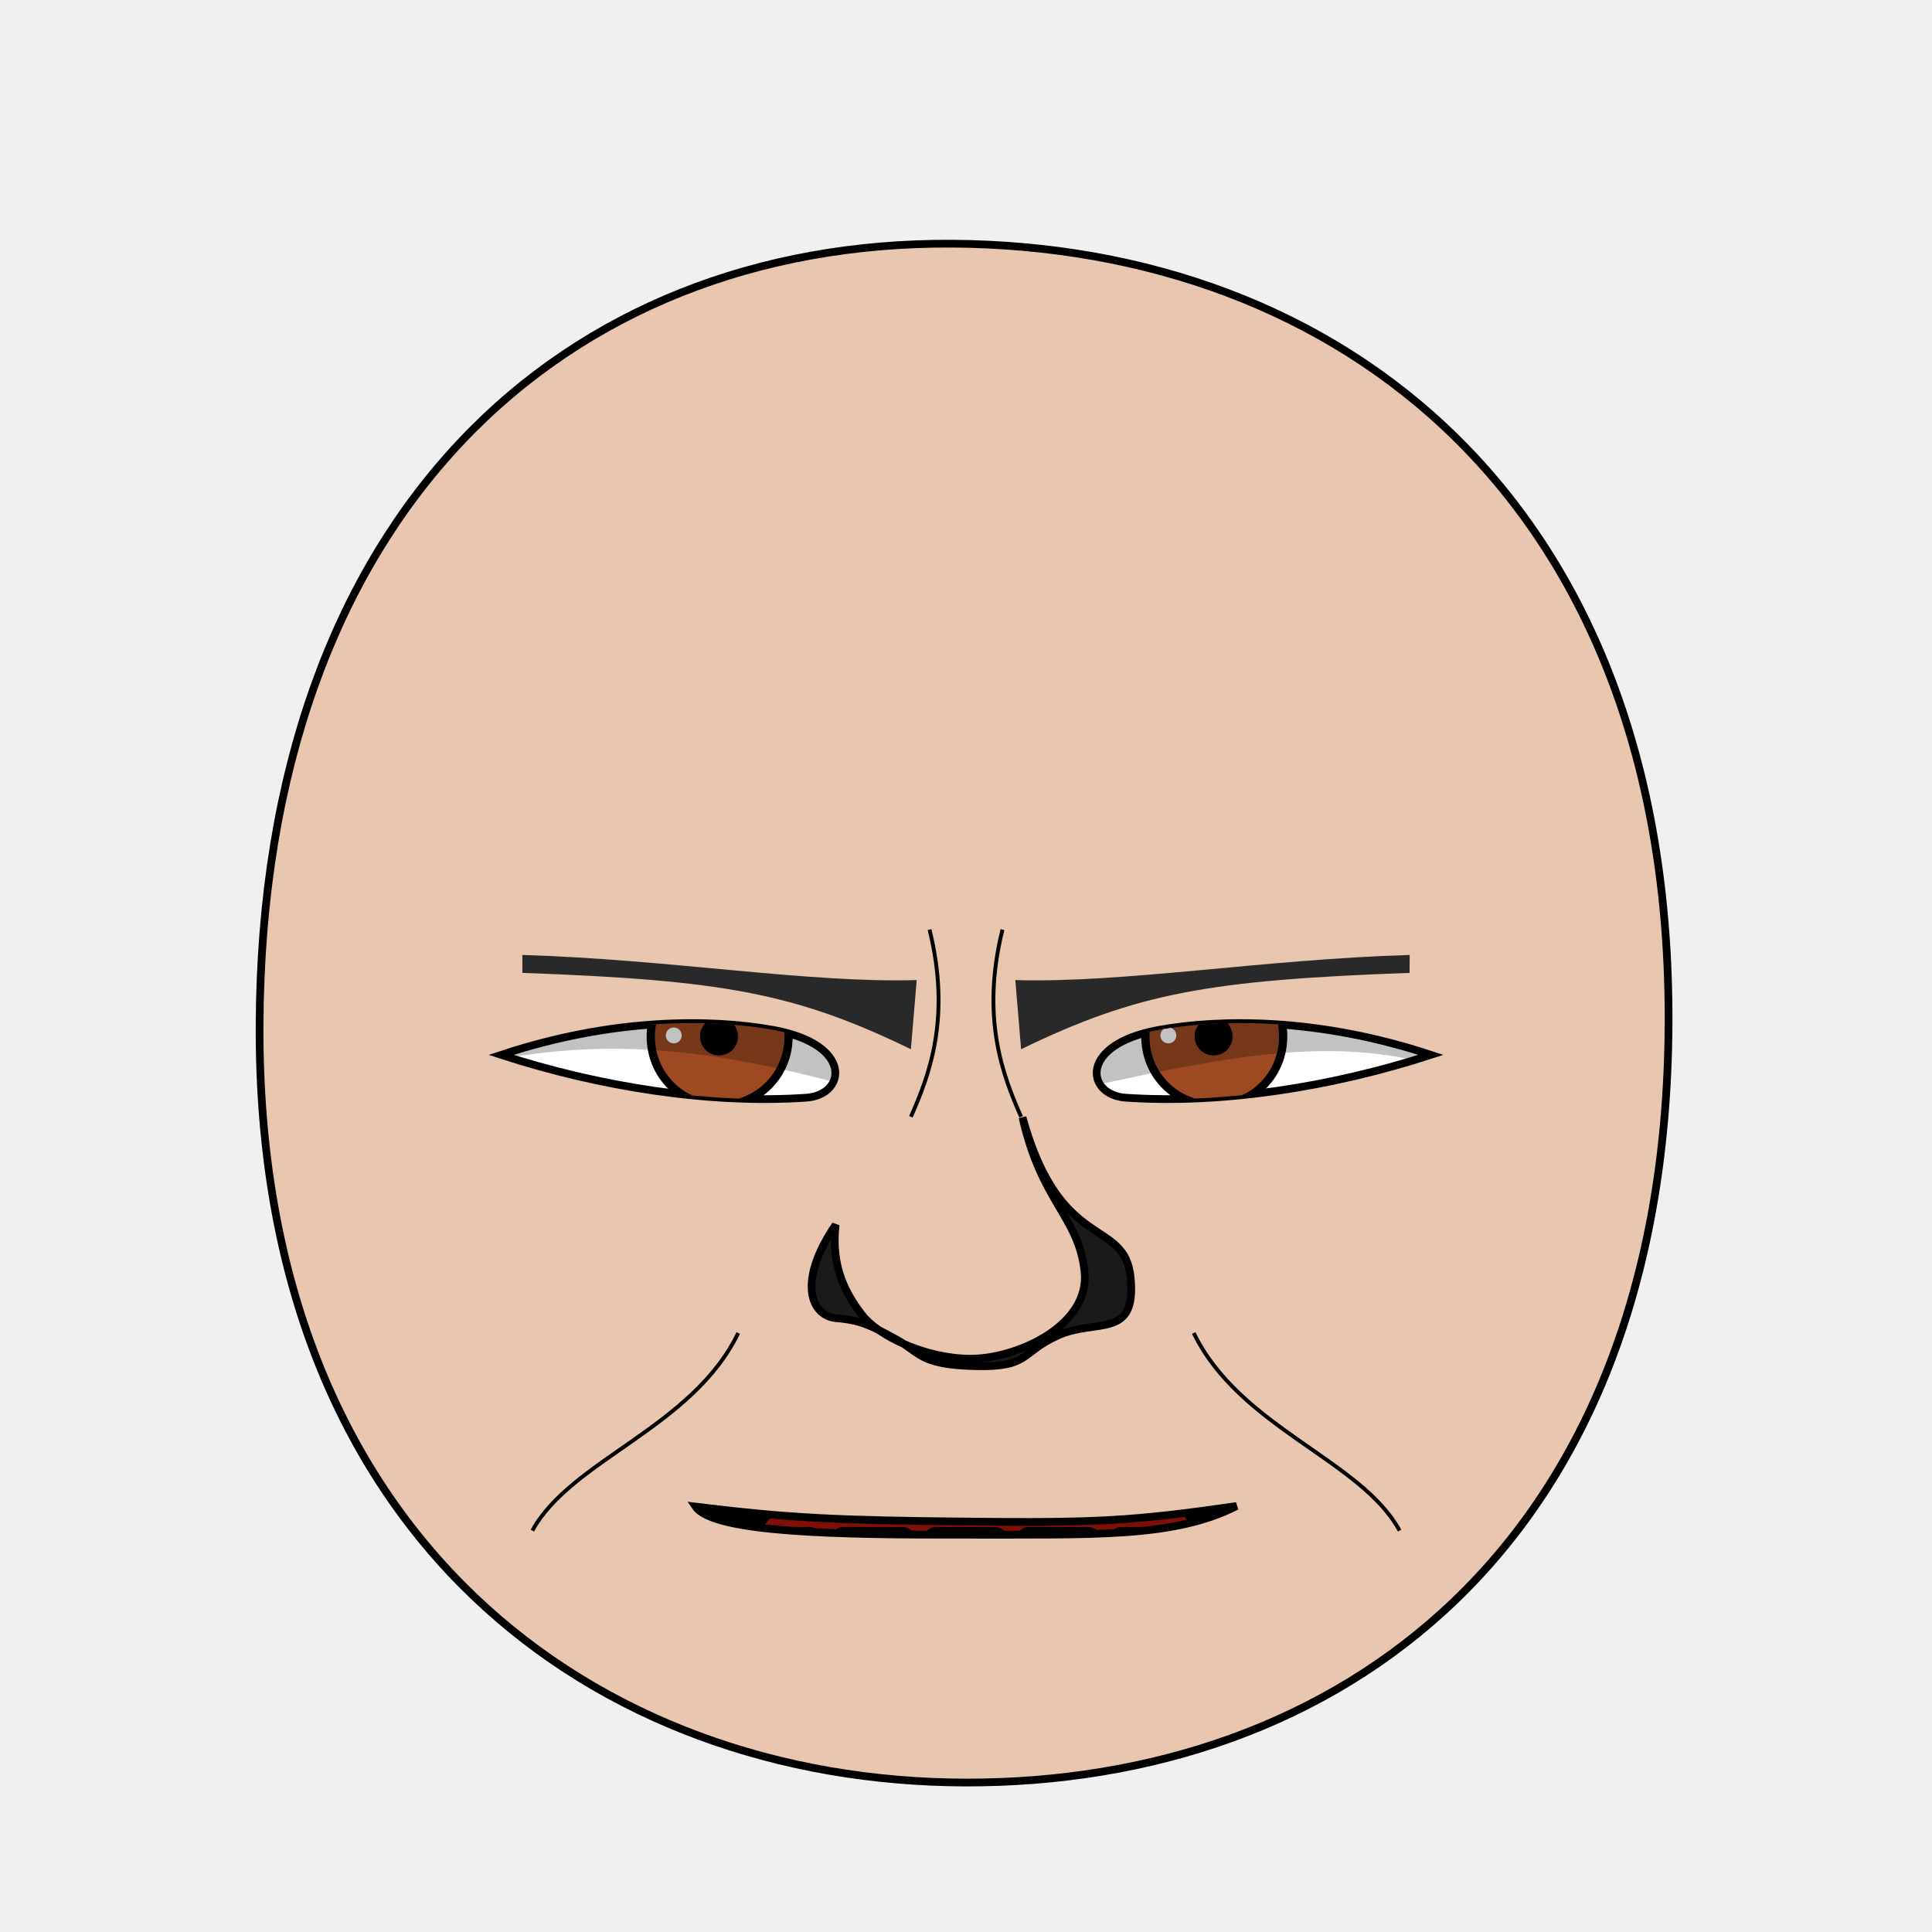
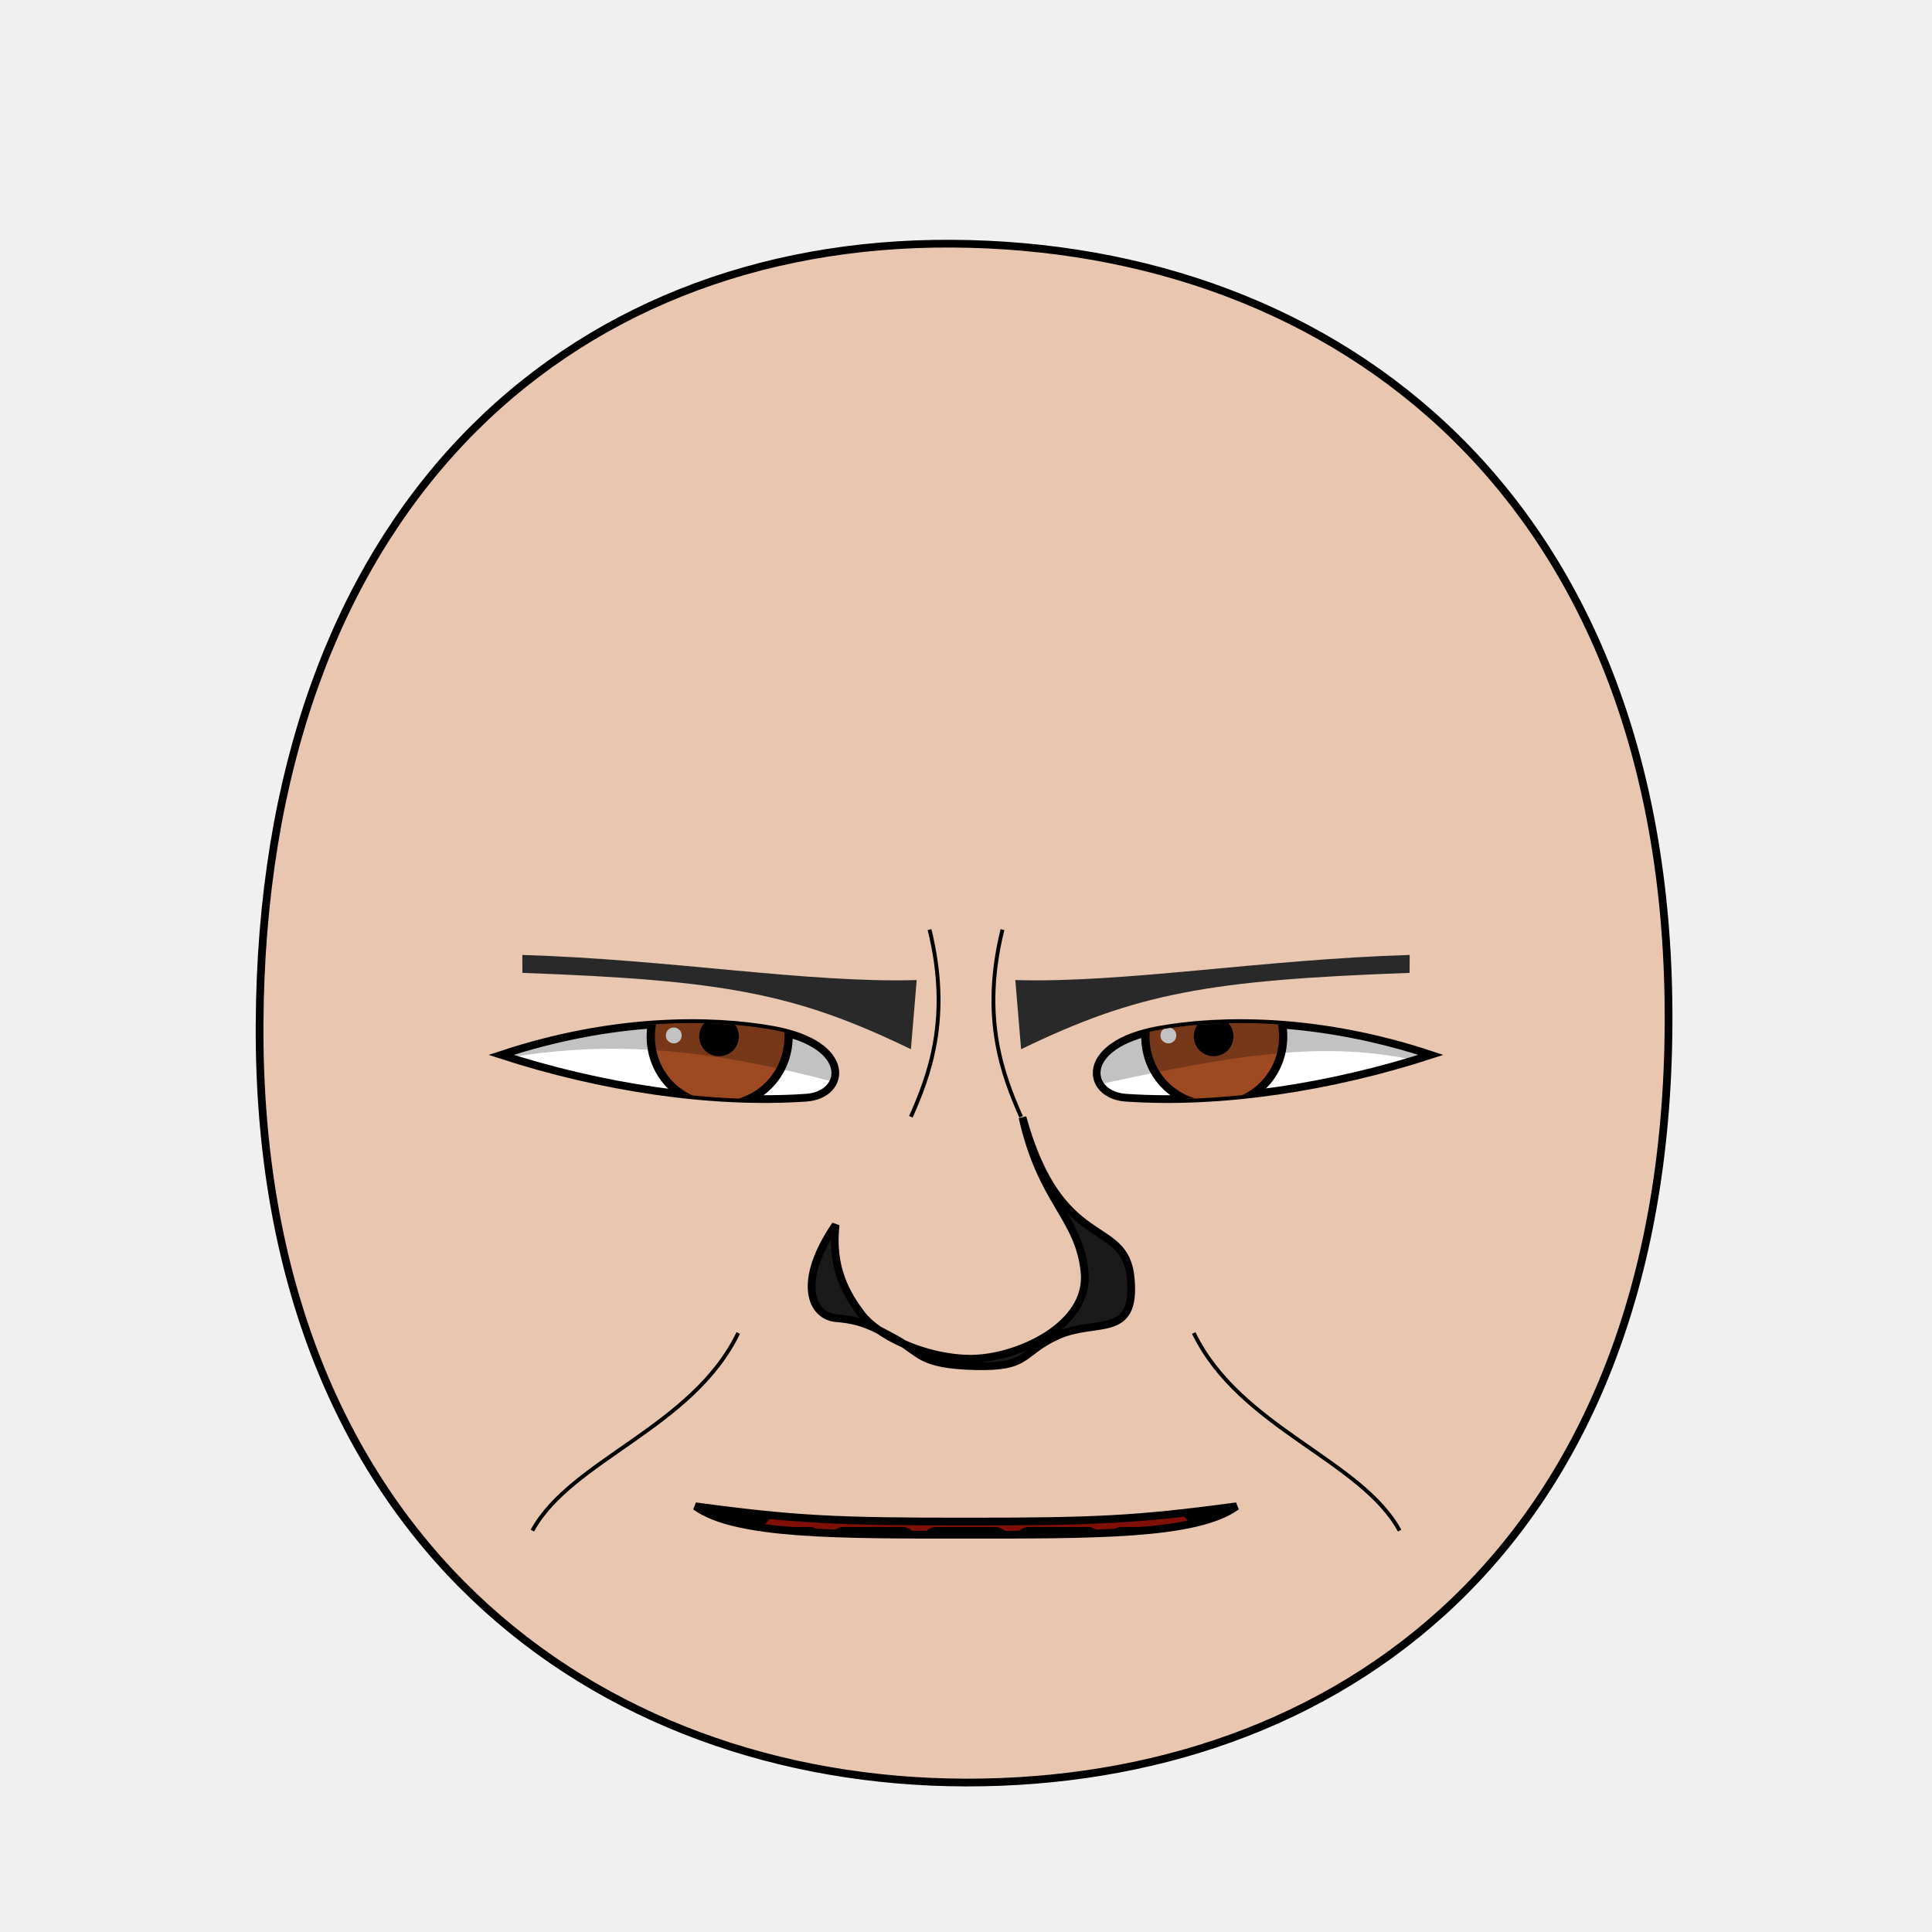
<svg xmlns="http://www.w3.org/2000/svg" xmlns:xlink="http://www.w3.org/1999/xlink" viewBox="0 0 250 250" id="emoticon-front-view" height="100%" width="100%" version="1.1">
  <defs id="defs">
    <clipPath id="clipPath-left-eye">
      <use transform="matrix(1,0,0,1,0,0)" x="0" width="1" xlink:href="#left-eye-outline" height="1" y="0" id="use-left-eye-outline-1">
</use>
    </clipPath>
    <clipPath id="clipPath-right-eye">
      <use transform="matrix(-1,0,0,1,250,0)" id="use-left-eye-outline-2" y="0" height="250" xlink:href="#left-eye-outline" width="250" x="0" morph="fixed">
</use>
    </clipPath>
    <clipPath id="clipPath-mouth" clipPathUnits="userSpaceOnUse">
      <use transform="matrix(1,0,0,1,0,0)" height="250" y="0" x="0" xlink:href="#mouth-outline" id="use-mouth-outline" width="250">
</use>
    </clipPath>
  </defs>
  <g id="head">
    <path d="M 124.98,230.66 C 172.77,230.75 215.51,200.57 215.91,132.64 216.3,64.72 173.26,31.81 123.18,31.53 73.1,31.24 33.88,66.28 33.59,132.64 33.3,199.01 77.19,230.57 124.98,230.66 Z" style="fill:#e9c6af;stroke:#000000;stroke-width:1" id="head-outline">
</path>
  </g>
  <g id="left-eye">
    <path d="M 100.05,133.27 C 110.47,135.15 109.47,141.69 104.34,142.04 91.91,142.9 77.62,140.65 64.84,136.5 79.38,131.68 92.09,131.83 100.05,133.27 Z" style="fill:#ffffff;stroke:#000000;stroke-width:1" id="left-eye-outline">
</path>
    <g clip-path="url(#clipPath-left-eye)" id="left-eyeball">
      <g id="left-lens">
        <path d="M 1,0.5 C 1,0.78 0.78,1 0.5,1 0.22,1 0,0.78 0,0.5 0,0.22 0.22,0 0.5,0 0.78,0 1,0.22 1,0.5 z" transform="matrix(17.83,0,0,17.83,84.21,125.21)" style="fill:#9d4922;stroke:#000000;stroke-width:0.06" id="iris" morph="relative">
</path>
-         <path d="M 1,0.5 C 1,0.78 0.78,1 0.5,1 0.22,1 0,0.78 0,0.5 0,0.22 0.22,0 0.5,0 0.78,0 1,0.22 1,0.5 z" transform="matrix(4.2,0,0,4.2,90.94,132.01)" style="fill:#000000;stroke:#000000;stroke-width:0.17" id="pupil" morph="relative">
+         <path d="M 1,0.5 C 1,0.78 0.78,1 0.5,1 0.22,1 0,0.78 0,0.5 0,0.22 0.22,0 0.5,0 0.78,0 1,0.22 1,0.5 z" transform="matrix(4.38,0,0,4.38,90.85,131.92)" style="fill:#000000;stroke:#000000;stroke-width:0.17" id="pupil" morph="relative">
</path>
        <path d="M 1,0.5 C 1,0.78 0.78,1 0.5,1 0.22,1 0,0.78 0,0.5 0,0.22 0.22,0 0.5,0 0.78,0 1,0.22 1,0.5 z" transform="matrix(2.05,0,0,2.05,86.16,132.96)" style="fill:#ffffff;stroke:none" id="glare" morph="transform-only">
</path>
      </g>
      <path d="M 50,75 125,75 125,145.12 C 91.63,134.26 75.63,132.81 50,140.7 Z" style="opacity:0.24;fill:#000000;stroke:#000000;stroke-width:0px" id="left-lid-shadow">
</path>
    </g>
  </g>
  <g id="right-eye">
    <use transform="matrix(-1,0,0,1,250,0)" id="right-eye-outline" y="0" height="250" xlink:href="#left-eye-outline" width="250" x="0" morph="fixed">
</use>
    <g clip-path="url(#clipPath-right-eye)" id="right-eyeball">
      <use transform="matrix(1,0,0,1,64,0)" id="right-lens" y="0" height="1" xlink:href="#left-lens" width="1" x="0" morph="fixed">
</use>
      <path d="M 125,143.93 125,75 200,75 200,144.27 C 176.5,129.71 157.83,137.55 125,143.93 Z" style="opacity:0.24;fill:#000000;stroke:#000000;stroke-width:0px" id="right-lid-shadow">
</path>
    </g>
  </g>
  <path d="M 117.87,135.77 C 102.88,128.49 93.5,126.83 67.6,125.89 L 67.59,123.57 C 86.76,124.15 104.5,127.23 118.62,126.82 Z" style="fill:#292929;stroke-width:1" id="left-eye-brow">
</path>
  <g id="nose">
    <path d="M 108.13,158.49 C 107.51,164.03 109.5,167.46 111.52,170.11 113.53,172.76 119.59,175.79 125.57,175.82 131.55,175.84 141.16,171.53 140.33,164.46 139.53,157.39 134.78,155.57 132.31,144.58 137.21,162.32 145.58,157.44 146.31,165.39 147.06,173.34 141.84,170.59 136.91,172.8 132,175.01 133.32,176.97 126.14,176.78 118.96,176.59 119.14,175.05 115.95,173.3 112.76,171.55 111.41,170.84 108.22,170.57 105.02,170.31 103.04,165.96 108.13,158.49 Z" style="fill:#1a1a1a;stroke:#000000;stroke-width:1" id="nose-outline">
</path>
  </g>
  <use transform="matrix(-1,0,0,1,250,0)" x="0" width="250" xlink:href="#left-eye-brow" height="250" y="0" id="right-eye-brow">
</use>
  <g id="mouth">
    <g id="mouth-interior" clip-path="url(#clipPath-mouth)">
      <rect style="fill:#000000;stroke:none" x="68.16" width="119.944" id="mouth-background" height="66.556" y="159.934">
</rect>
      <path d="M 94.84,211.42 C 94.51,191.12 110.73,189.74 126.96,189.07 144.51,188.36 158.42,193.11 158.42,211.42 137.23,211.42 116.04,211.42 94.84,211.42 Z" style="fill:#800f08;stroke:none" id="tongue">
</path>
      <g transform="matrix(1,0,0,1,0.5,6.99)" morph="fix-children" id="upper-teeth">
        <rect width="10.356" x="96.362" ry="1.325" transform="matrix(0.991225,0.1321854,0,1,0,0)" rx="1.336" y="158.085" height="15.123" id="tooth-02" style="fill:#ffffff;fill-opacity:1;stroke:#000000;stroke-width:1.004;stroke-opacity:1">
</rect>
        <rect rx="1.325" y="169.917" height="15.123" transform="matrix(0.999781,0.02092668,0,1,0,0)" id="tooth-03" width="10.267" x="107.205" ry="1.325" style="fill:#ffffff;fill-opacity:1;stroke:#000000;stroke-width:1;stroke-opacity:1">
</rect>
        <rect width="10.265" x="119.182" ry="1.325" rx="1.325" y="172.327" height="15.123" id="tooth-04" style="fill:#ffffff;fill-opacity:1;stroke:#000000;stroke-opacity:1">
</rect>
        <rect rx="1.325" y="175.003" height="15.123" transform="matrix(0.999781,-0.02092669,0,1,0,0)" id="tooth-05" width="10.267" x="131.211" ry="1.325" style="fill:#ffffff;fill-opacity:1;stroke:#000000;stroke-width:1;stroke-opacity:1">
</rect>
        <rect width="10.394" x="144.894" ry="1.325" transform="matrix(0.9876076,-0.1569434,0,1,0,0)" rx="1.341" y="194.778" height="15.123" id="tooth-06" style="fill:#ffffff;fill-opacity:1;stroke:#000000;stroke-width:1.006;stroke-opacity:1">
</rect>
      </g>
      <g transform="matrix(1,0,0,1,0.5,26)" id="lower-teeth" morph="fix-children">
        <rect style="fill:#ffffff;fill-opacity:1;stroke:#000000;stroke-opacity:1" ry="1.325" x="95.315" width="10.265" id="tooth-09" height="15.123" y="172.091" rx="1.325">
</rect>
        <rect style="fill:#ffffff;fill-opacity:1;stroke:#000000;stroke-opacity:1" id="tooth-10" height="15.123" y="172.091" rx="1.325" ry="1.325" x="107.315" width="10.265">
</rect>
        <rect style="fill:#ffffff;fill-opacity:1;stroke:#000000;stroke-opacity:1" ry="1.325" x="119.315" width="10.265" id="tooth-11" height="15.123" y="172.091" rx="1.325">
</rect>
        <rect style="fill:#ffffff;fill-opacity:1;stroke:#000000;stroke-opacity:1" id="tooth-12" height="15.123" y="172.091" rx="1.325" ry="1.325" x="131.315" width="10.265">
</rect>
        <rect style="fill:#ffffff;fill-opacity:1;stroke:#000000;stroke-opacity:1" ry="1.325" x="143.315" width="10.265" id="tooth-13" height="15.123" y="172.091" rx="1.325">
</rect>
      </g>
    </g>
-     <path d="M 160.01,194.88 C 151.97,199 141.48,198.56 125.08,198.59 108.68,198.62 92.33,198.36 90.01,194.96 102.55,196.48 108.51,196.72 125.08,196.89 141.64,197.07 146.53,196.83 160.01,194.88 Z" style="fill:none;stroke:#000000;stroke-width:1px" id="mouth-outline">
+     <path style="fill:none;stroke:#000000;stroke-width:1px" d="M 160.01,194.91 C 154.83,198.68 141.4,198.59 125,198.59 108.6,198.59 95.17,198.68 89.99,194.91 103.01,196.67 108.44,196.89 125,196.89 141.57,196.89 146.99,196.67 160.01,194.91 Z" id="mouth-outline">
</path>
  </g>
  <g id="wrinkles">
    <path d="M 120.28,120.29 C 123.12,131.78 120.19,139.25 117.87,144.51" style="fill:none;stroke:#000000;stroke-width:0.5" id="wrinkle-left-brow">
</path>
    <path d="M 68.89,198.06 C 73.9,188.88 89.58,184.77 95.53,172.49" style="fill:none;stroke:#000000;stroke-width:0.5" id="wrinkle-left-cheek">
</path>
    <use transform="matrix(-1,0,0,1,250,0)" morph="fixed" height="250" y="0" x="0" xlink:href="#wrinkle-left-brow" id="wrinkle-right-brow" width="250">
</use>
    <use transform="matrix(-1,0,0,1,250,0)" morph="fixed" height="250" y="0" x="0" xlink:href="#wrinkle-left-cheek" id="wrinkle-right-cheek" width="250">
</use>
  </g>
</svg>
